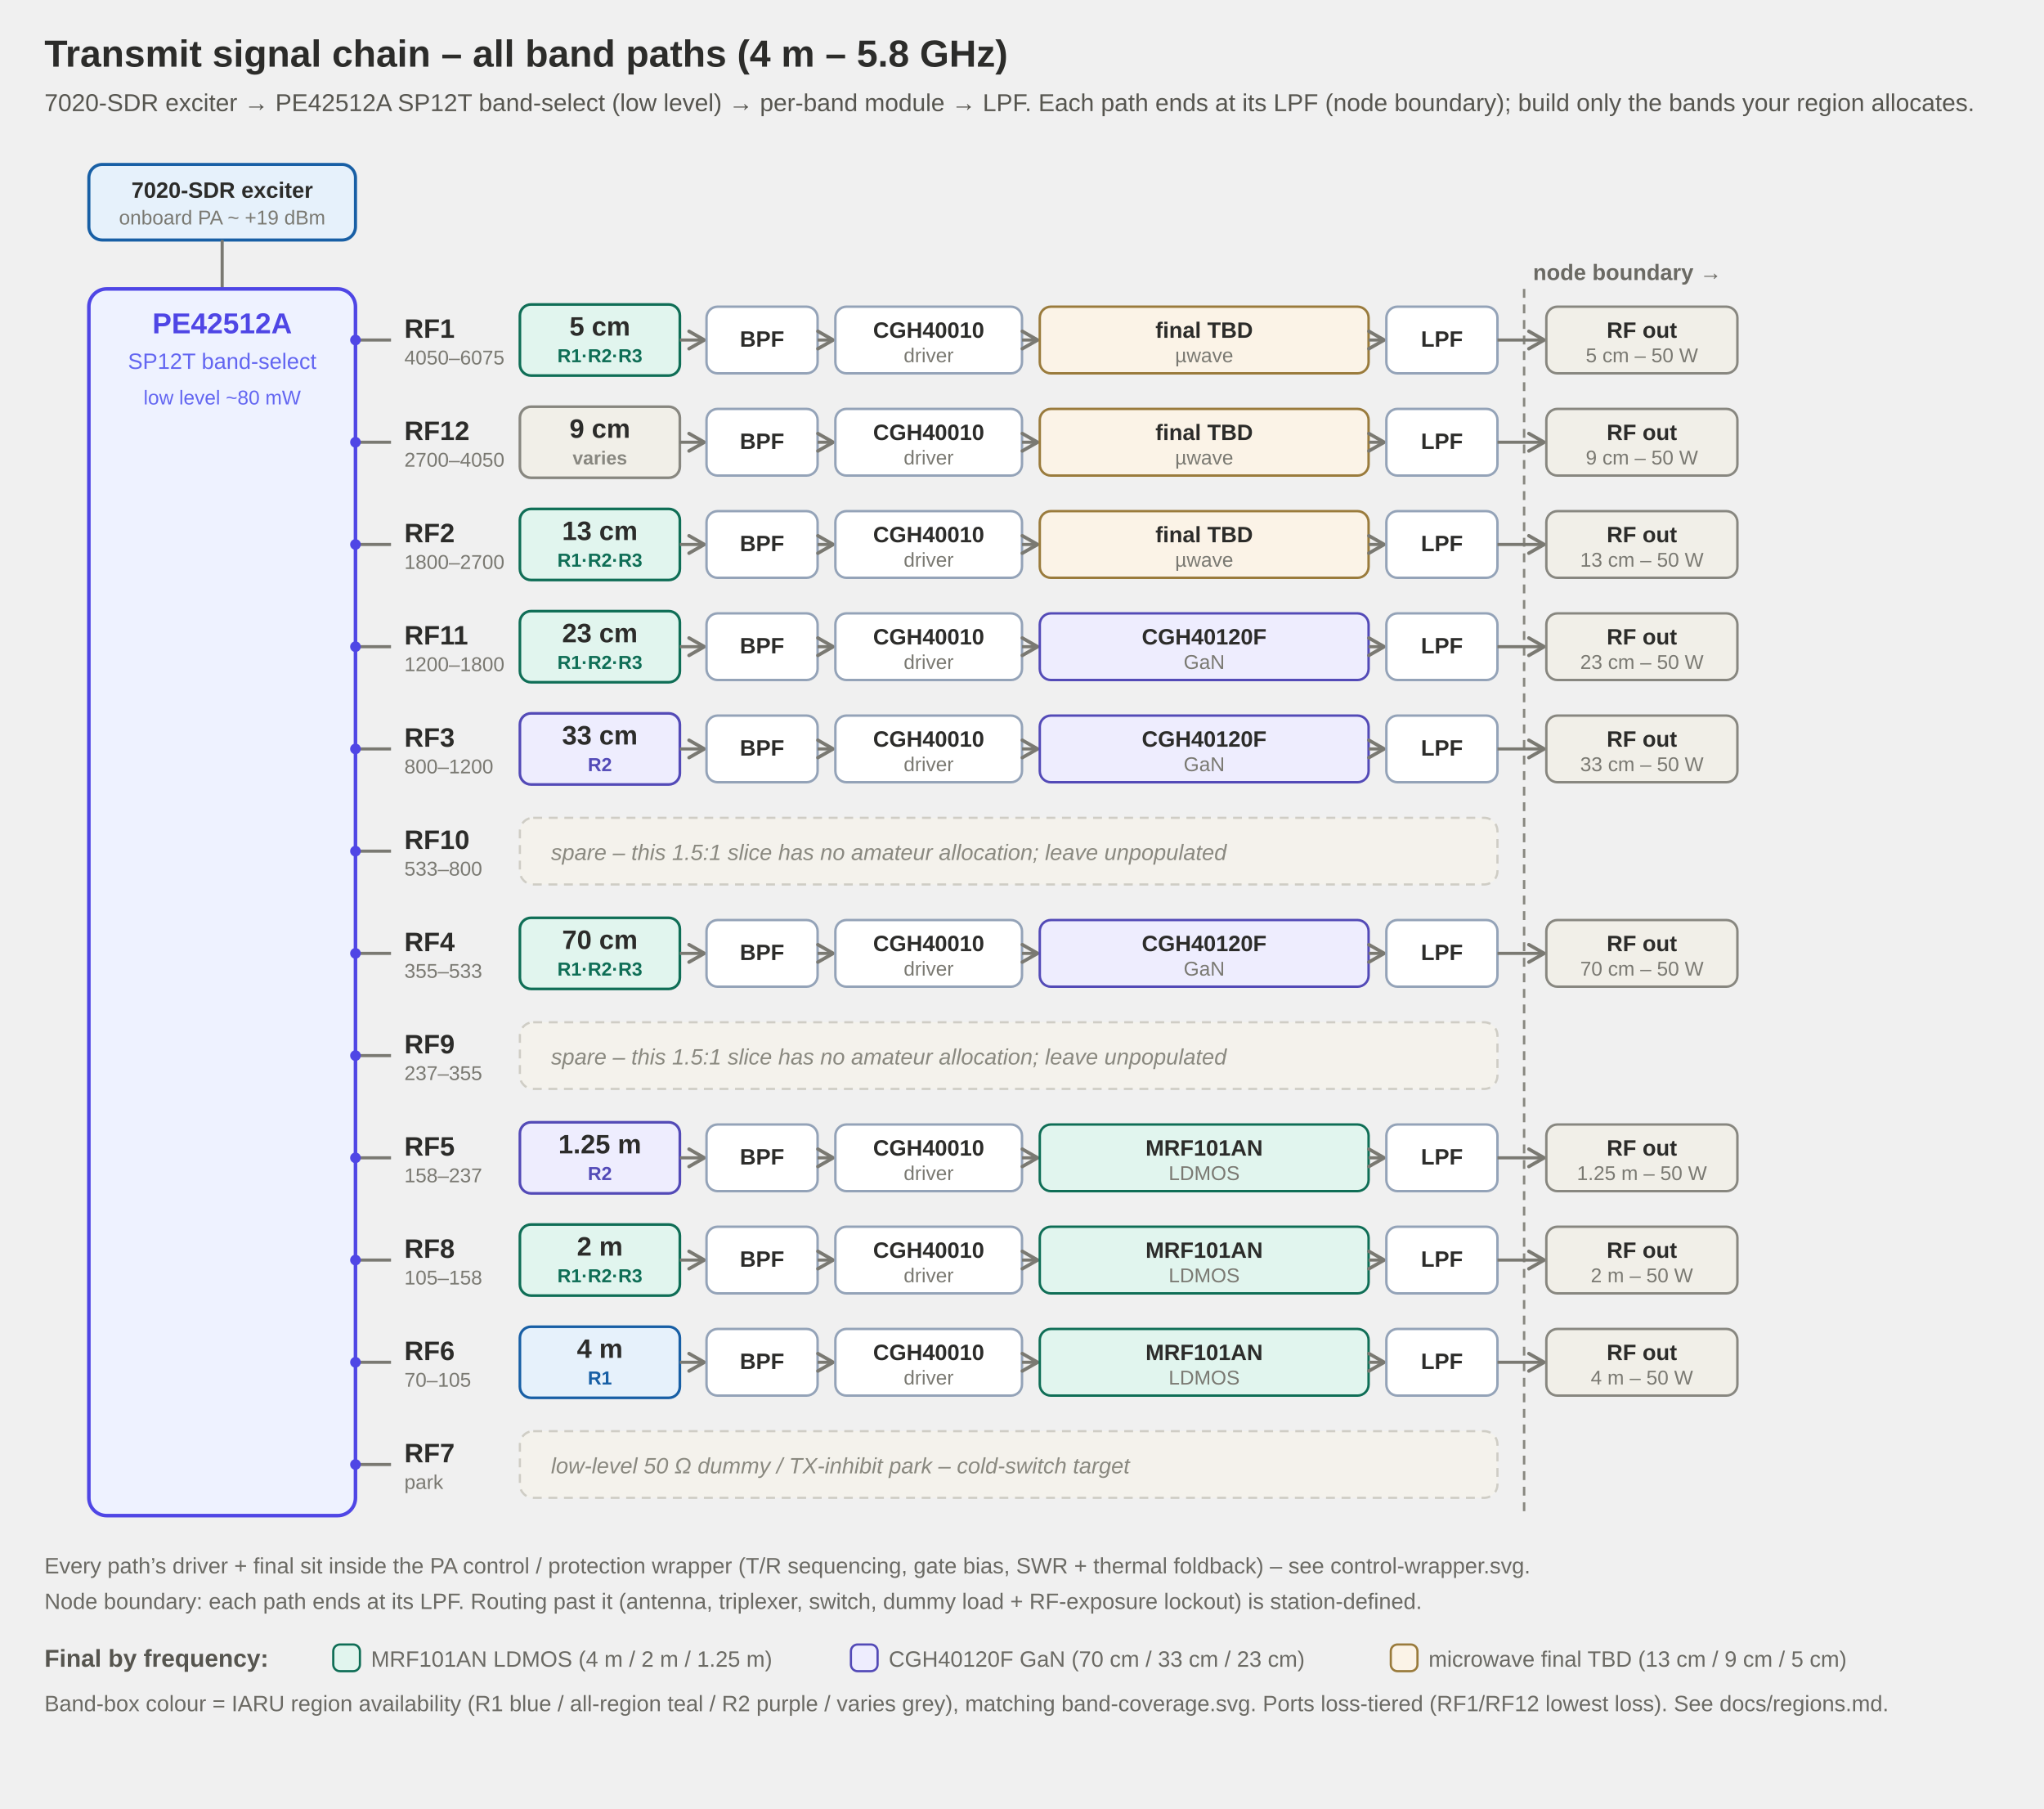
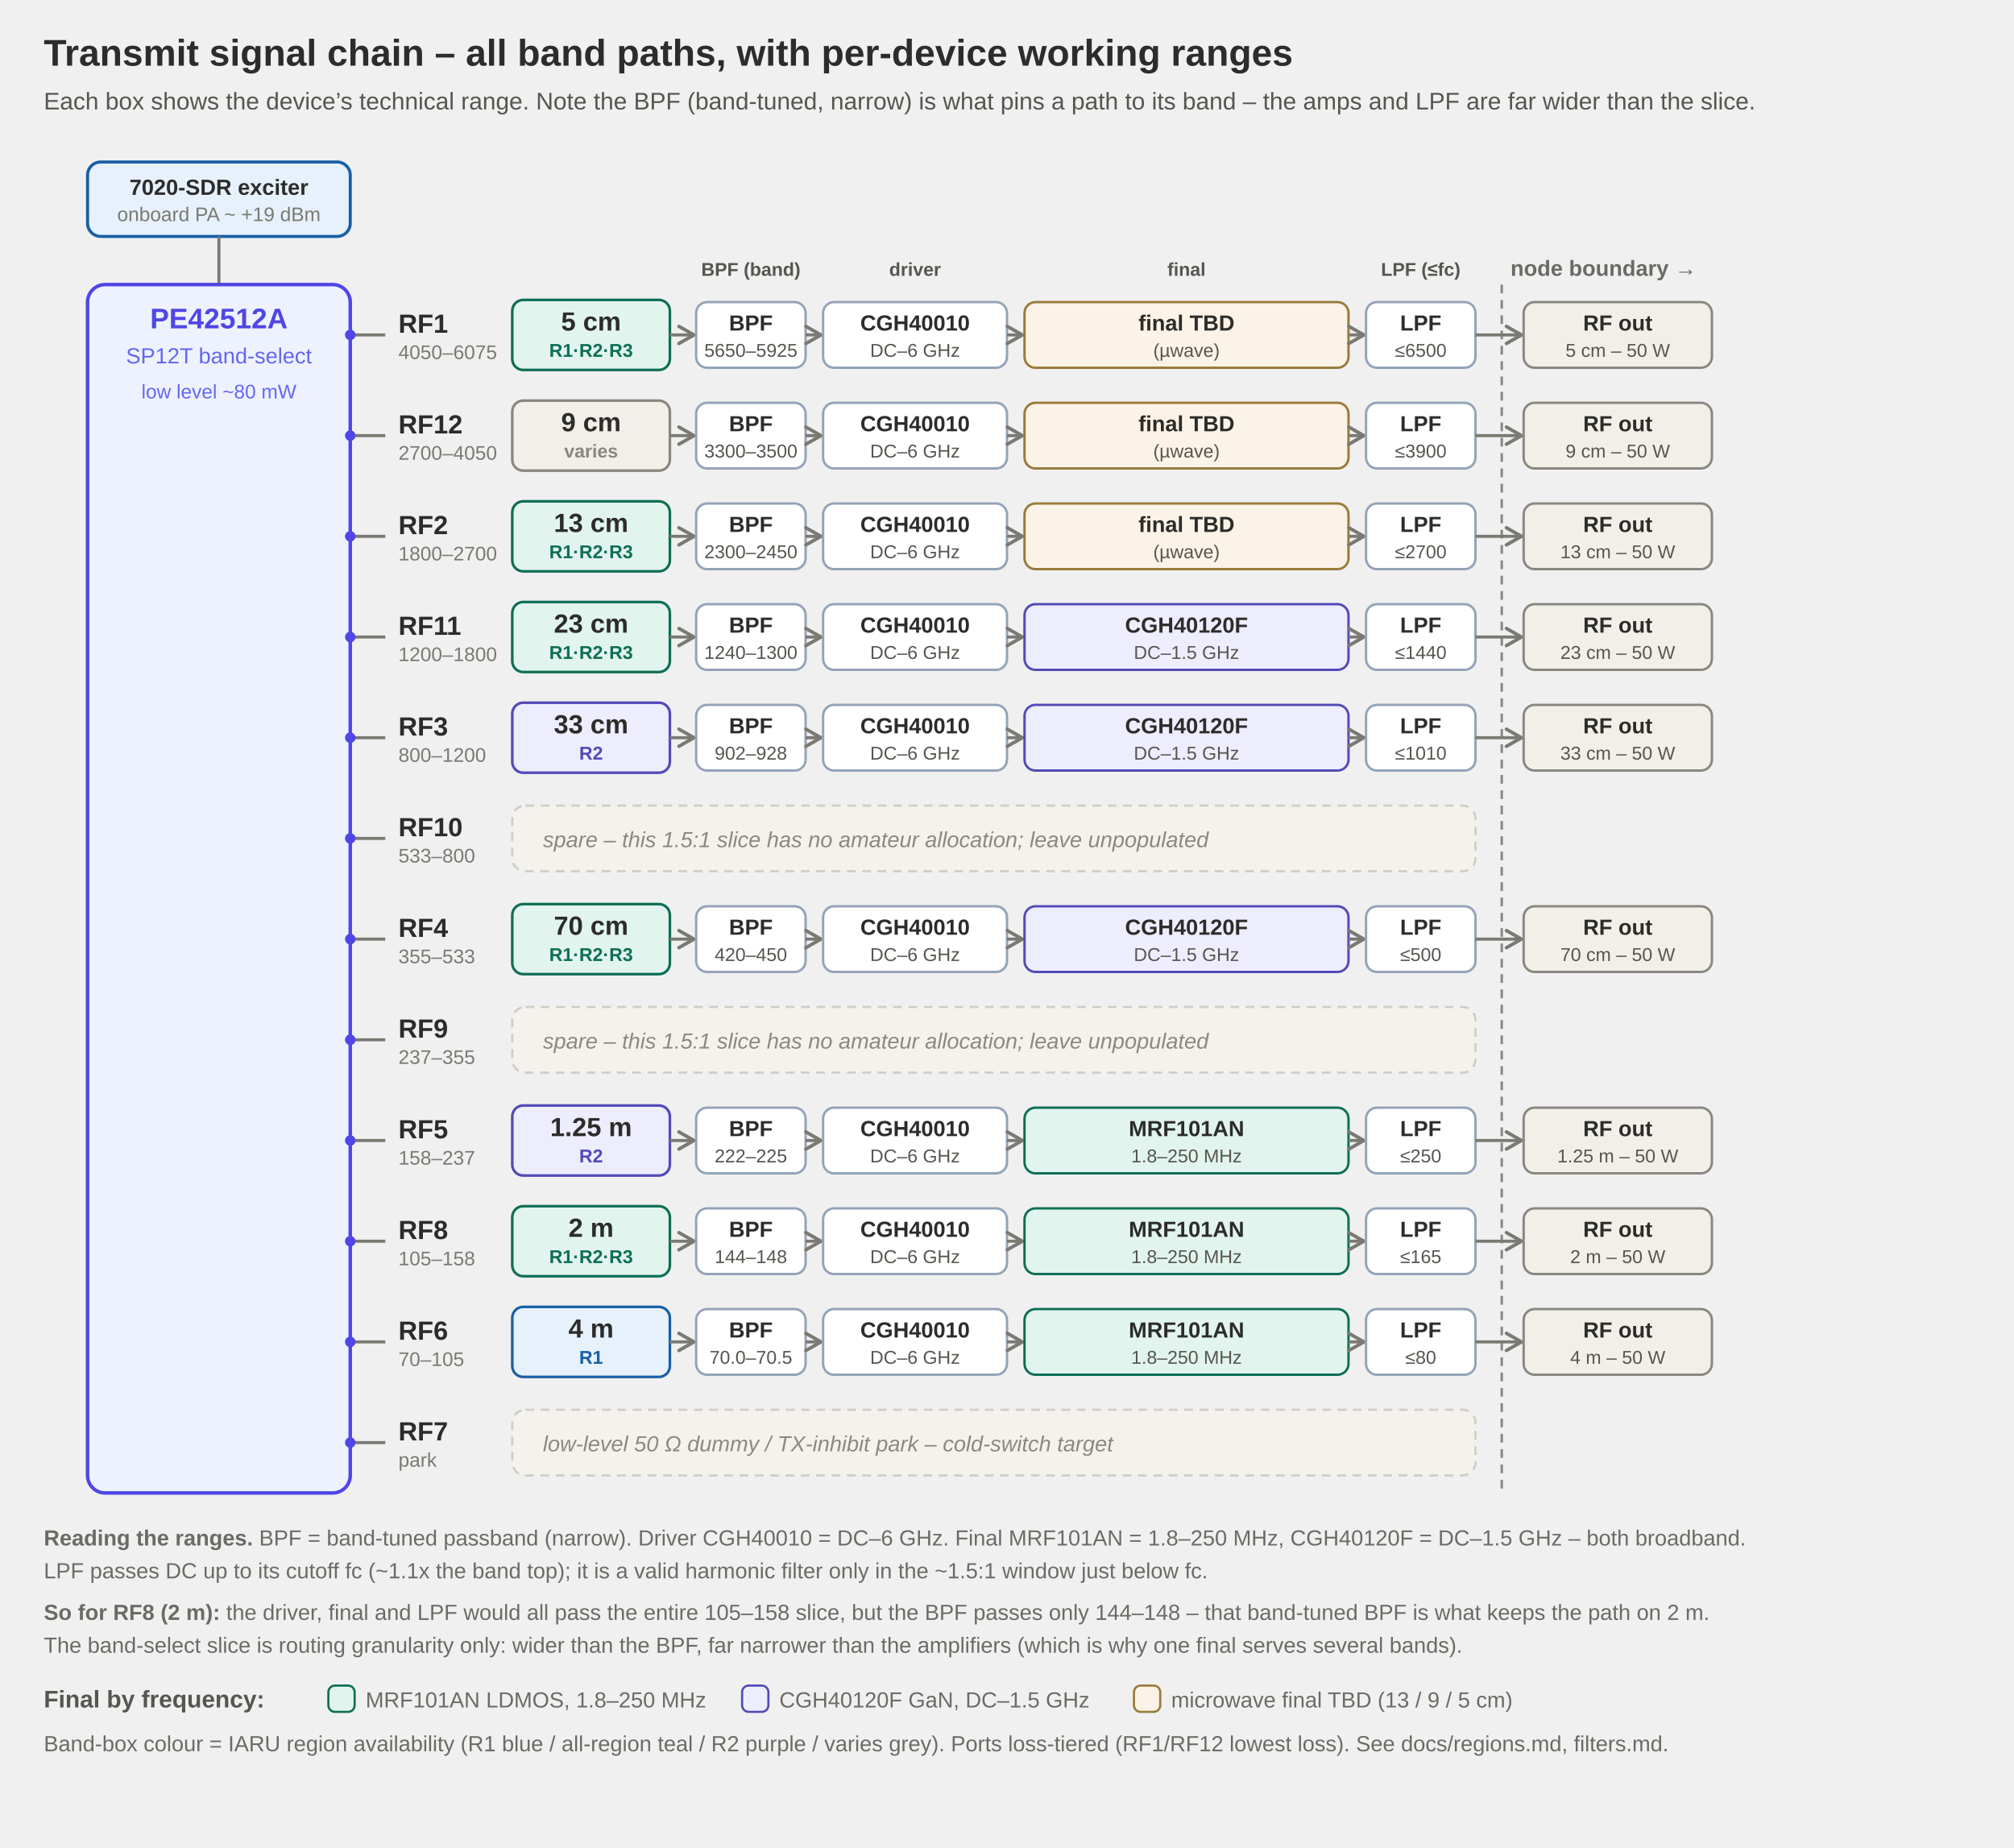
- <svg xmlns="http://www.w3.org/2000/svg" width="920" viewBox="0 0 920 814" role="img">
+ <svg xmlns="http://www.w3.org/2000/svg" width="920" viewBox="0 0 920 844" role="img">
  <defs>
    <marker id="ar" viewBox="0 0 10 10" refX="8" refY="5" markerWidth="7" markerHeight="7" orient="auto-start-reverse">
      <path d="M1 1L8 5L1 9" fill="none" stroke="#7a7972" stroke-width="1.6" stroke-linecap="round" stroke-linejoin="round" />
    </marker>
  </defs>
-   <style>text{font-family:Arial,Helvetica,sans-serif}.h1{font-size:17px;font-weight:700;fill:#2C2C2A}.h2{font-size:11px;fill:#56554f}.pin{font-size:12px;font-weight:700;fill:#2C2C2A}.sl{font-size:9px;fill:#7a7972}.bn{font-size:12px;font-weight:600;fill:#2C2C2A}.rg{font-size:8.5px;font-weight:600}.modb{font-size:10px;font-weight:600;fill:#2C2C2A}.sp{font-size:10px;fill:#8a8980;font-style:italic}.cap{font-size:10px;fill:#6b6a64}.wire{stroke:#7a7972;stroke-width:1.4;fill:none}.sw{fill:#eef2ff;stroke:#4f46e5;stroke-width:1.6}.nb{stroke:#888780;stroke-width:1.1;stroke-dasharray:4 3;fill:none}</style>
-   <text class="h1" x="20" y="30">Transmit signal chain – all band paths (4 m – 5.8 GHz)</text>
-   <text class="h2" x="20" y="50">7020-SDR exciter → PE42512A SP12T band-select (low level) → per-band module → LPF. Each path ends at its LPF (node boundary); build only the bands your region allocates.</text>
+   <style>text{font-family:Arial,Helvetica,sans-serif}.h1{font-size:17px;font-weight:700;fill:#2C2C2A}.h2{font-size:11px;fill:#56554f}.pin{font-size:12px;font-weight:700;fill:#2C2C2A}.sl{font-size:9px;fill:#7a7972}.bn{font-size:12px;font-weight:600;fill:#2C2C2A}.rg{font-size:8.5px;font-weight:600}.modb{font-size:10px;font-weight:600;fill:#2C2C2A}.rng{font-size:8.5px;fill:#56554f}.sp{font-size:10px;fill:#8a8980;font-style:italic}.cap{font-size:10px;fill:#6b6a64}.wire{stroke:#7a7972;stroke-width:1.4;fill:none}.sw{fill:#eef2ff;stroke:#4f46e5;stroke-width:1.6}.nb{stroke:#888780;stroke-width:1.1;stroke-dasharray:4 3;fill:none}</style>
+   <text class="h1" x="20" y="30">Transmit signal chain – all band paths, with per-device working ranges</text>
+   <text class="h2" x="20" y="50">Each box shows the device’s technical range. Note the BPF (band-tuned, narrow) is what pins a path to its band – the amps and LPF are far wider than the slice.</text>
  <rect x="40" y="74" width="120" height="34" rx="6" fill="#E6F1FB" stroke="#185FA5" stroke-width="1.4" />
  <text class="modb" x="100" y="89" text-anchor="middle">7020-SDR exciter</text>
  <text class="sl" x="100" y="101" text-anchor="middle">onboard PA ~ +19 dBm</text>
  <line class="wire" x1="100" y1="108" x2="100" y2="130" />
  <rect class="sw" x="40" y="130" width="120" height="552" rx="8" />
  <text x="100" y="150" text-anchor="middle" font-size="13" font-weight="700" fill="#4f46e5">PE42512A</text>
  <text x="100" y="166" text-anchor="middle" font-size="10" fill="#6366f1">SP12T band-select</text>
  <text x="100" y="182" text-anchor="middle" font-size="9" fill="#6366f1">low level ~80 mW</text>
  <line class="nb" x1="686" y1="130" x2="686" y2="682" />
  <line class="wire" x1="160" y1="153" x2="176" y2="153" />
  <circle cx="160" cy="153" r="2.4" fill="#4f46e5" />
  <text class="pin" x="182" y="152">RF1</text>
  <text class="sl" x="182" y="164">4050–6075</text>
  <rect x="234" y="137" width="72" height="32" rx="5" fill="#E1F5EE" stroke="#0F6E56" stroke-width="1.2" />
  <text class="bn" x="270" y="151" text-anchor="middle">5 cm</text>
  <text class="rg" x="270" y="163" text-anchor="middle" fill="#0F6E56">R1·R2·R3</text>
  <line class="wire" x1="306" y1="153" x2="317" y2="153" marker-end="url(#ar)" />
  <rect x="318" y="138" width="50" height="30" rx="5" fill="#ffffff" stroke="#94a3b8" stroke-width="1.1" />
-   <text class="modb" x="343" y="156" text-anchor="middle">BPF</text>
+   <text class="modb" x="343" y="151" text-anchor="middle">BPF</text>
+   <text class="rng" x="343" y="163" text-anchor="middle">5650–5925</text>
  <line class="wire" x1="368" y1="153" x2="375" y2="153" marker-end="url(#ar)" />
  <rect x="376" y="138" width="84" height="30" rx="5" fill="#ffffff" stroke="#94a3b8" stroke-width="1.1" />
-   <text class="modb" x="418" y="152" text-anchor="middle">CGH40010</text>
-   <text class="sl" x="418" y="163" text-anchor="middle">driver</text>
+   <text class="modb" x="418" y="151" text-anchor="middle">CGH40010</text>
+   <text class="rng" x="418" y="163" text-anchor="middle">DC–6 GHz</text>
  <line class="wire" x1="460" y1="153" x2="467" y2="153" marker-end="url(#ar)" />
  <rect x="468" y="138" width="148" height="30" rx="5" fill="#FBF3E7" stroke="#9a7b3c" stroke-width="1.1" />
-   <text class="modb" x="542" y="152" text-anchor="middle">final TBD</text>
-   <text class="sl" x="542" y="163" text-anchor="middle">µwave</text>
+   <text class="modb" x="542" y="151" text-anchor="middle">final TBD</text>
+   <text class="rng" x="542" y="163" text-anchor="middle">(µwave)</text>
  <line class="wire" x1="616" y1="153" x2="623" y2="153" marker-end="url(#ar)" />
  <rect x="624" y="138" width="50" height="30" rx="5" fill="#ffffff" stroke="#94a3b8" stroke-width="1.1" />
-   <text class="modb" x="649" y="156" text-anchor="middle">LPF</text>
+   <text class="modb" x="649" y="151" text-anchor="middle">LPF</text>
+   <text class="rng" x="649" y="163" text-anchor="middle">≤6500</text>
  <line class="wire" x1="674" y1="153" x2="695" y2="153" marker-end="url(#ar)" />
  <rect x="696" y="138" width="86" height="30" rx="5" fill="#F1EFE8" stroke="#888780" stroke-width="1.1" />
-   <text class="modb" x="739" y="152" text-anchor="middle">RF out</text>
-   <text class="sl" x="739" y="163" text-anchor="middle">5 cm – 50 W</text>
+   <text class="modb" x="739" y="151" text-anchor="middle">RF out</text>
+   <text class="rng" x="739" y="163" text-anchor="middle">5 cm – 50 W</text>
  <line class="wire" x1="160" y1="199" x2="176" y2="199" />
  <circle cx="160" cy="199" r="2.4" fill="#4f46e5" />
  <text class="pin" x="182" y="198">RF12</text>
  <text class="sl" x="182" y="210">2700–4050</text>
  <rect x="234" y="183" width="72" height="32" rx="5" fill="#F1EFE8" stroke="#888780" stroke-width="1.2" />
  <text class="bn" x="270" y="197" text-anchor="middle">9 cm</text>
  <text class="rg" x="270" y="209" text-anchor="middle" fill="#888780">varies</text>
  <line class="wire" x1="306" y1="199" x2="317" y2="199" marker-end="url(#ar)" />
  <rect x="318" y="184" width="50" height="30" rx="5" fill="#ffffff" stroke="#94a3b8" stroke-width="1.1" />
-   <text class="modb" x="343" y="202" text-anchor="middle">BPF</text>
+   <text class="modb" x="343" y="197" text-anchor="middle">BPF</text>
+   <text class="rng" x="343" y="209" text-anchor="middle">3300–3500</text>
  <line class="wire" x1="368" y1="199" x2="375" y2="199" marker-end="url(#ar)" />
  <rect x="376" y="184" width="84" height="30" rx="5" fill="#ffffff" stroke="#94a3b8" stroke-width="1.1" />
-   <text class="modb" x="418" y="198" text-anchor="middle">CGH40010</text>
-   <text class="sl" x="418" y="209" text-anchor="middle">driver</text>
+   <text class="modb" x="418" y="197" text-anchor="middle">CGH40010</text>
+   <text class="rng" x="418" y="209" text-anchor="middle">DC–6 GHz</text>
  <line class="wire" x1="460" y1="199" x2="467" y2="199" marker-end="url(#ar)" />
  <rect x="468" y="184" width="148" height="30" rx="5" fill="#FBF3E7" stroke="#9a7b3c" stroke-width="1.1" />
-   <text class="modb" x="542" y="198" text-anchor="middle">final TBD</text>
-   <text class="sl" x="542" y="209" text-anchor="middle">µwave</text>
+   <text class="modb" x="542" y="197" text-anchor="middle">final TBD</text>
+   <text class="rng" x="542" y="209" text-anchor="middle">(µwave)</text>
  <line class="wire" x1="616" y1="199" x2="623" y2="199" marker-end="url(#ar)" />
  <rect x="624" y="184" width="50" height="30" rx="5" fill="#ffffff" stroke="#94a3b8" stroke-width="1.1" />
-   <text class="modb" x="649" y="202" text-anchor="middle">LPF</text>
+   <text class="modb" x="649" y="197" text-anchor="middle">LPF</text>
+   <text class="rng" x="649" y="209" text-anchor="middle">≤3900</text>
  <line class="wire" x1="674" y1="199" x2="695" y2="199" marker-end="url(#ar)" />
  <rect x="696" y="184" width="86" height="30" rx="5" fill="#F1EFE8" stroke="#888780" stroke-width="1.1" />
-   <text class="modb" x="739" y="198" text-anchor="middle">RF out</text>
-   <text class="sl" x="739" y="209" text-anchor="middle">9 cm – 50 W</text>
+   <text class="modb" x="739" y="197" text-anchor="middle">RF out</text>
+   <text class="rng" x="739" y="209" text-anchor="middle">9 cm – 50 W</text>
  <line class="wire" x1="160" y1="245" x2="176" y2="245" />
  <circle cx="160" cy="245" r="2.4" fill="#4f46e5" />
  <text class="pin" x="182" y="244">RF2</text>
  <text class="sl" x="182" y="256">1800–2700</text>
  <rect x="234" y="229" width="72" height="32" rx="5" fill="#E1F5EE" stroke="#0F6E56" stroke-width="1.2" />
  <text class="bn" x="270" y="243" text-anchor="middle">13 cm</text>
  <text class="rg" x="270" y="255" text-anchor="middle" fill="#0F6E56">R1·R2·R3</text>
  <line class="wire" x1="306" y1="245" x2="317" y2="245" marker-end="url(#ar)" />
  <rect x="318" y="230" width="50" height="30" rx="5" fill="#ffffff" stroke="#94a3b8" stroke-width="1.1" />
-   <text class="modb" x="343" y="248" text-anchor="middle">BPF</text>
+   <text class="modb" x="343" y="243" text-anchor="middle">BPF</text>
+   <text class="rng" x="343" y="255" text-anchor="middle">2300–2450</text>
  <line class="wire" x1="368" y1="245" x2="375" y2="245" marker-end="url(#ar)" />
  <rect x="376" y="230" width="84" height="30" rx="5" fill="#ffffff" stroke="#94a3b8" stroke-width="1.1" />
-   <text class="modb" x="418" y="244" text-anchor="middle">CGH40010</text>
-   <text class="sl" x="418" y="255" text-anchor="middle">driver</text>
+   <text class="modb" x="418" y="243" text-anchor="middle">CGH40010</text>
+   <text class="rng" x="418" y="255" text-anchor="middle">DC–6 GHz</text>
  <line class="wire" x1="460" y1="245" x2="467" y2="245" marker-end="url(#ar)" />
  <rect x="468" y="230" width="148" height="30" rx="5" fill="#FBF3E7" stroke="#9a7b3c" stroke-width="1.1" />
-   <text class="modb" x="542" y="244" text-anchor="middle">final TBD</text>
-   <text class="sl" x="542" y="255" text-anchor="middle">µwave</text>
+   <text class="modb" x="542" y="243" text-anchor="middle">final TBD</text>
+   <text class="rng" x="542" y="255" text-anchor="middle">(µwave)</text>
  <line class="wire" x1="616" y1="245" x2="623" y2="245" marker-end="url(#ar)" />
  <rect x="624" y="230" width="50" height="30" rx="5" fill="#ffffff" stroke="#94a3b8" stroke-width="1.1" />
-   <text class="modb" x="649" y="248" text-anchor="middle">LPF</text>
+   <text class="modb" x="649" y="243" text-anchor="middle">LPF</text>
+   <text class="rng" x="649" y="255" text-anchor="middle">≤2700</text>
  <line class="wire" x1="674" y1="245" x2="695" y2="245" marker-end="url(#ar)" />
  <rect x="696" y="230" width="86" height="30" rx="5" fill="#F1EFE8" stroke="#888780" stroke-width="1.1" />
-   <text class="modb" x="739" y="244" text-anchor="middle">RF out</text>
-   <text class="sl" x="739" y="255" text-anchor="middle">13 cm – 50 W</text>
+   <text class="modb" x="739" y="243" text-anchor="middle">RF out</text>
+   <text class="rng" x="739" y="255" text-anchor="middle">13 cm – 50 W</text>
  <line class="wire" x1="160" y1="291" x2="176" y2="291" />
  <circle cx="160" cy="291" r="2.4" fill="#4f46e5" />
  <text class="pin" x="182" y="290">RF11</text>
  <text class="sl" x="182" y="302">1200–1800</text>
  <rect x="234" y="275" width="72" height="32" rx="5" fill="#E1F5EE" stroke="#0F6E56" stroke-width="1.2" />
  <text class="bn" x="270" y="289" text-anchor="middle">23 cm</text>
  <text class="rg" x="270" y="301" text-anchor="middle" fill="#0F6E56">R1·R2·R3</text>
  <line class="wire" x1="306" y1="291" x2="317" y2="291" marker-end="url(#ar)" />
  <rect x="318" y="276" width="50" height="30" rx="5" fill="#ffffff" stroke="#94a3b8" stroke-width="1.1" />
-   <text class="modb" x="343" y="294" text-anchor="middle">BPF</text>
+   <text class="modb" x="343" y="289" text-anchor="middle">BPF</text>
+   <text class="rng" x="343" y="301" text-anchor="middle">1240–1300</text>
  <line class="wire" x1="368" y1="291" x2="375" y2="291" marker-end="url(#ar)" />
  <rect x="376" y="276" width="84" height="30" rx="5" fill="#ffffff" stroke="#94a3b8" stroke-width="1.1" />
-   <text class="modb" x="418" y="290" text-anchor="middle">CGH40010</text>
-   <text class="sl" x="418" y="301" text-anchor="middle">driver</text>
+   <text class="modb" x="418" y="289" text-anchor="middle">CGH40010</text>
+   <text class="rng" x="418" y="301" text-anchor="middle">DC–6 GHz</text>
  <line class="wire" x1="460" y1="291" x2="467" y2="291" marker-end="url(#ar)" />
  <rect x="468" y="276" width="148" height="30" rx="5" fill="#EEEDFE" stroke="#534AB7" stroke-width="1.1" />
-   <text class="modb" x="542" y="290" text-anchor="middle">CGH40120F</text>
-   <text class="sl" x="542" y="301" text-anchor="middle">GaN</text>
+   <text class="modb" x="542" y="289" text-anchor="middle">CGH40120F</text>
+   <text class="rng" x="542" y="301" text-anchor="middle">DC–1.5 GHz</text>
  <line class="wire" x1="616" y1="291" x2="623" y2="291" marker-end="url(#ar)" />
  <rect x="624" y="276" width="50" height="30" rx="5" fill="#ffffff" stroke="#94a3b8" stroke-width="1.1" />
-   <text class="modb" x="649" y="294" text-anchor="middle">LPF</text>
+   <text class="modb" x="649" y="289" text-anchor="middle">LPF</text>
+   <text class="rng" x="649" y="301" text-anchor="middle">≤1440</text>
  <line class="wire" x1="674" y1="291" x2="695" y2="291" marker-end="url(#ar)" />
  <rect x="696" y="276" width="86" height="30" rx="5" fill="#F1EFE8" stroke="#888780" stroke-width="1.1" />
-   <text class="modb" x="739" y="290" text-anchor="middle">RF out</text>
-   <text class="sl" x="739" y="301" text-anchor="middle">23 cm – 50 W</text>
+   <text class="modb" x="739" y="289" text-anchor="middle">RF out</text>
+   <text class="rng" x="739" y="301" text-anchor="middle">23 cm – 50 W</text>
  <line class="wire" x1="160" y1="337" x2="176" y2="337" />
  <circle cx="160" cy="337" r="2.4" fill="#4f46e5" />
  <text class="pin" x="182" y="336">RF3</text>
  <text class="sl" x="182" y="348">800–1200</text>
  <rect x="234" y="321" width="72" height="32" rx="5" fill="#EEEDFE" stroke="#534AB7" stroke-width="1.2" />
  <text class="bn" x="270" y="335" text-anchor="middle">33 cm</text>
  <text class="rg" x="270" y="347" text-anchor="middle" fill="#534AB7">R2</text>
  <line class="wire" x1="306" y1="337" x2="317" y2="337" marker-end="url(#ar)" />
  <rect x="318" y="322" width="50" height="30" rx="5" fill="#ffffff" stroke="#94a3b8" stroke-width="1.1" />
-   <text class="modb" x="343" y="340" text-anchor="middle">BPF</text>
+   <text class="modb" x="343" y="335" text-anchor="middle">BPF</text>
+   <text class="rng" x="343" y="347" text-anchor="middle">902–928</text>
  <line class="wire" x1="368" y1="337" x2="375" y2="337" marker-end="url(#ar)" />
  <rect x="376" y="322" width="84" height="30" rx="5" fill="#ffffff" stroke="#94a3b8" stroke-width="1.1" />
-   <text class="modb" x="418" y="336" text-anchor="middle">CGH40010</text>
-   <text class="sl" x="418" y="347" text-anchor="middle">driver</text>
+   <text class="modb" x="418" y="335" text-anchor="middle">CGH40010</text>
+   <text class="rng" x="418" y="347" text-anchor="middle">DC–6 GHz</text>
  <line class="wire" x1="460" y1="337" x2="467" y2="337" marker-end="url(#ar)" />
  <rect x="468" y="322" width="148" height="30" rx="5" fill="#EEEDFE" stroke="#534AB7" stroke-width="1.1" />
-   <text class="modb" x="542" y="336" text-anchor="middle">CGH40120F</text>
-   <text class="sl" x="542" y="347" text-anchor="middle">GaN</text>
+   <text class="modb" x="542" y="335" text-anchor="middle">CGH40120F</text>
+   <text class="rng" x="542" y="347" text-anchor="middle">DC–1.5 GHz</text>
  <line class="wire" x1="616" y1="337" x2="623" y2="337" marker-end="url(#ar)" />
  <rect x="624" y="322" width="50" height="30" rx="5" fill="#ffffff" stroke="#94a3b8" stroke-width="1.1" />
-   <text class="modb" x="649" y="340" text-anchor="middle">LPF</text>
+   <text class="modb" x="649" y="335" text-anchor="middle">LPF</text>
+   <text class="rng" x="649" y="347" text-anchor="middle">≤1010</text>
  <line class="wire" x1="674" y1="337" x2="695" y2="337" marker-end="url(#ar)" />
  <rect x="696" y="322" width="86" height="30" rx="5" fill="#F1EFE8" stroke="#888780" stroke-width="1.1" />
-   <text class="modb" x="739" y="336" text-anchor="middle">RF out</text>
-   <text class="sl" x="739" y="347" text-anchor="middle">33 cm – 50 W</text>
+   <text class="modb" x="739" y="335" text-anchor="middle">RF out</text>
+   <text class="rng" x="739" y="347" text-anchor="middle">33 cm – 50 W</text>
  <line class="wire" x1="160" y1="383" x2="176" y2="383" />
  <circle cx="160" cy="383" r="2.4" fill="#4f46e5" />
  <text class="pin" x="182" y="382">RF10</text>
  <text class="sl" x="182" y="394">533–800</text>
  <rect x="234" y="368" width="440" height="30" rx="6" fill="#F4F2EC" stroke="#cfcdc5" stroke-width="1" stroke-dasharray="4 3" />
  <text class="sp" x="248" y="387">spare – this 1.5:1 slice has no amateur allocation; leave unpopulated</text>
  <line class="wire" x1="160" y1="429" x2="176" y2="429" />
  <circle cx="160" cy="429" r="2.4" fill="#4f46e5" />
  <text class="pin" x="182" y="428">RF4</text>
  <text class="sl" x="182" y="440">355–533</text>
  <rect x="234" y="413" width="72" height="32" rx="5" fill="#E1F5EE" stroke="#0F6E56" stroke-width="1.2" />
  <text class="bn" x="270" y="427" text-anchor="middle">70 cm</text>
  <text class="rg" x="270" y="439" text-anchor="middle" fill="#0F6E56">R1·R2·R3</text>
  <line class="wire" x1="306" y1="429" x2="317" y2="429" marker-end="url(#ar)" />
  <rect x="318" y="414" width="50" height="30" rx="5" fill="#ffffff" stroke="#94a3b8" stroke-width="1.1" />
-   <text class="modb" x="343" y="432" text-anchor="middle">BPF</text>
+   <text class="modb" x="343" y="427" text-anchor="middle">BPF</text>
+   <text class="rng" x="343" y="439" text-anchor="middle">420–450</text>
  <line class="wire" x1="368" y1="429" x2="375" y2="429" marker-end="url(#ar)" />
  <rect x="376" y="414" width="84" height="30" rx="5" fill="#ffffff" stroke="#94a3b8" stroke-width="1.1" />
-   <text class="modb" x="418" y="428" text-anchor="middle">CGH40010</text>
-   <text class="sl" x="418" y="439" text-anchor="middle">driver</text>
+   <text class="modb" x="418" y="427" text-anchor="middle">CGH40010</text>
+   <text class="rng" x="418" y="439" text-anchor="middle">DC–6 GHz</text>
  <line class="wire" x1="460" y1="429" x2="467" y2="429" marker-end="url(#ar)" />
  <rect x="468" y="414" width="148" height="30" rx="5" fill="#EEEDFE" stroke="#534AB7" stroke-width="1.1" />
-   <text class="modb" x="542" y="428" text-anchor="middle">CGH40120F</text>
-   <text class="sl" x="542" y="439" text-anchor="middle">GaN</text>
+   <text class="modb" x="542" y="427" text-anchor="middle">CGH40120F</text>
+   <text class="rng" x="542" y="439" text-anchor="middle">DC–1.5 GHz</text>
  <line class="wire" x1="616" y1="429" x2="623" y2="429" marker-end="url(#ar)" />
  <rect x="624" y="414" width="50" height="30" rx="5" fill="#ffffff" stroke="#94a3b8" stroke-width="1.1" />
-   <text class="modb" x="649" y="432" text-anchor="middle">LPF</text>
+   <text class="modb" x="649" y="427" text-anchor="middle">LPF</text>
+   <text class="rng" x="649" y="439" text-anchor="middle">≤500</text>
  <line class="wire" x1="674" y1="429" x2="695" y2="429" marker-end="url(#ar)" />
  <rect x="696" y="414" width="86" height="30" rx="5" fill="#F1EFE8" stroke="#888780" stroke-width="1.1" />
-   <text class="modb" x="739" y="428" text-anchor="middle">RF out</text>
-   <text class="sl" x="739" y="439" text-anchor="middle">70 cm – 50 W</text>
+   <text class="modb" x="739" y="427" text-anchor="middle">RF out</text>
+   <text class="rng" x="739" y="439" text-anchor="middle">70 cm – 50 W</text>
  <line class="wire" x1="160" y1="475" x2="176" y2="475" />
  <circle cx="160" cy="475" r="2.4" fill="#4f46e5" />
  <text class="pin" x="182" y="474">RF9</text>
  <text class="sl" x="182" y="486">237–355</text>
  <rect x="234" y="460" width="440" height="30" rx="6" fill="#F4F2EC" stroke="#cfcdc5" stroke-width="1" stroke-dasharray="4 3" />
  <text class="sp" x="248" y="479">spare – this 1.5:1 slice has no amateur allocation; leave unpopulated</text>
  <line class="wire" x1="160" y1="521" x2="176" y2="521" />
  <circle cx="160" cy="521" r="2.4" fill="#4f46e5" />
  <text class="pin" x="182" y="520">RF5</text>
  <text class="sl" x="182" y="532">158–237</text>
  <rect x="234" y="505" width="72" height="32" rx="5" fill="#EEEDFE" stroke="#534AB7" stroke-width="1.2" />
  <text class="bn" x="270" y="519" text-anchor="middle">1.25 m</text>
  <text class="rg" x="270" y="531" text-anchor="middle" fill="#534AB7">R2</text>
  <line class="wire" x1="306" y1="521" x2="317" y2="521" marker-end="url(#ar)" />
  <rect x="318" y="506" width="50" height="30" rx="5" fill="#ffffff" stroke="#94a3b8" stroke-width="1.1" />
-   <text class="modb" x="343" y="524" text-anchor="middle">BPF</text>
+   <text class="modb" x="343" y="519" text-anchor="middle">BPF</text>
+   <text class="rng" x="343" y="531" text-anchor="middle">222–225</text>
  <line class="wire" x1="368" y1="521" x2="375" y2="521" marker-end="url(#ar)" />
  <rect x="376" y="506" width="84" height="30" rx="5" fill="#ffffff" stroke="#94a3b8" stroke-width="1.1" />
-   <text class="modb" x="418" y="520" text-anchor="middle">CGH40010</text>
-   <text class="sl" x="418" y="531" text-anchor="middle">driver</text>
+   <text class="modb" x="418" y="519" text-anchor="middle">CGH40010</text>
+   <text class="rng" x="418" y="531" text-anchor="middle">DC–6 GHz</text>
  <line class="wire" x1="460" y1="521" x2="467" y2="521" marker-end="url(#ar)" />
  <rect x="468" y="506" width="148" height="30" rx="5" fill="#E1F5EE" stroke="#0F6E56" stroke-width="1.1" />
-   <text class="modb" x="542" y="520" text-anchor="middle">MRF101AN</text>
-   <text class="sl" x="542" y="531" text-anchor="middle">LDMOS</text>
+   <text class="modb" x="542" y="519" text-anchor="middle">MRF101AN</text>
+   <text class="rng" x="542" y="531" text-anchor="middle">1.8–250 MHz</text>
  <line class="wire" x1="616" y1="521" x2="623" y2="521" marker-end="url(#ar)" />
  <rect x="624" y="506" width="50" height="30" rx="5" fill="#ffffff" stroke="#94a3b8" stroke-width="1.1" />
-   <text class="modb" x="649" y="524" text-anchor="middle">LPF</text>
+   <text class="modb" x="649" y="519" text-anchor="middle">LPF</text>
+   <text class="rng" x="649" y="531" text-anchor="middle">≤250</text>
  <line class="wire" x1="674" y1="521" x2="695" y2="521" marker-end="url(#ar)" />
  <rect x="696" y="506" width="86" height="30" rx="5" fill="#F1EFE8" stroke="#888780" stroke-width="1.1" />
-   <text class="modb" x="739" y="520" text-anchor="middle">RF out</text>
-   <text class="sl" x="739" y="531" text-anchor="middle">1.25 m – 50 W</text>
+   <text class="modb" x="739" y="519" text-anchor="middle">RF out</text>
+   <text class="rng" x="739" y="531" text-anchor="middle">1.25 m – 50 W</text>
  <line class="wire" x1="160" y1="567" x2="176" y2="567" />
  <circle cx="160" cy="567" r="2.4" fill="#4f46e5" />
  <text class="pin" x="182" y="566">RF8</text>
  <text class="sl" x="182" y="578">105–158</text>
  <rect x="234" y="551" width="72" height="32" rx="5" fill="#E1F5EE" stroke="#0F6E56" stroke-width="1.2" />
  <text class="bn" x="270" y="565" text-anchor="middle">2 m</text>
  <text class="rg" x="270" y="577" text-anchor="middle" fill="#0F6E56">R1·R2·R3</text>
  <line class="wire" x1="306" y1="567" x2="317" y2="567" marker-end="url(#ar)" />
  <rect x="318" y="552" width="50" height="30" rx="5" fill="#ffffff" stroke="#94a3b8" stroke-width="1.1" />
-   <text class="modb" x="343" y="570" text-anchor="middle">BPF</text>
+   <text class="modb" x="343" y="565" text-anchor="middle">BPF</text>
+   <text class="rng" x="343" y="577" text-anchor="middle">144–148</text>
  <line class="wire" x1="368" y1="567" x2="375" y2="567" marker-end="url(#ar)" />
  <rect x="376" y="552" width="84" height="30" rx="5" fill="#ffffff" stroke="#94a3b8" stroke-width="1.1" />
-   <text class="modb" x="418" y="566" text-anchor="middle">CGH40010</text>
-   <text class="sl" x="418" y="577" text-anchor="middle">driver</text>
+   <text class="modb" x="418" y="565" text-anchor="middle">CGH40010</text>
+   <text class="rng" x="418" y="577" text-anchor="middle">DC–6 GHz</text>
  <line class="wire" x1="460" y1="567" x2="467" y2="567" marker-end="url(#ar)" />
  <rect x="468" y="552" width="148" height="30" rx="5" fill="#E1F5EE" stroke="#0F6E56" stroke-width="1.1" />
-   <text class="modb" x="542" y="566" text-anchor="middle">MRF101AN</text>
-   <text class="sl" x="542" y="577" text-anchor="middle">LDMOS</text>
+   <text class="modb" x="542" y="565" text-anchor="middle">MRF101AN</text>
+   <text class="rng" x="542" y="577" text-anchor="middle">1.8–250 MHz</text>
  <line class="wire" x1="616" y1="567" x2="623" y2="567" marker-end="url(#ar)" />
  <rect x="624" y="552" width="50" height="30" rx="5" fill="#ffffff" stroke="#94a3b8" stroke-width="1.1" />
-   <text class="modb" x="649" y="570" text-anchor="middle">LPF</text>
+   <text class="modb" x="649" y="565" text-anchor="middle">LPF</text>
+   <text class="rng" x="649" y="577" text-anchor="middle">≤165</text>
  <line class="wire" x1="674" y1="567" x2="695" y2="567" marker-end="url(#ar)" />
  <rect x="696" y="552" width="86" height="30" rx="5" fill="#F1EFE8" stroke="#888780" stroke-width="1.1" />
-   <text class="modb" x="739" y="566" text-anchor="middle">RF out</text>
-   <text class="sl" x="739" y="577" text-anchor="middle">2 m – 50 W</text>
+   <text class="modb" x="739" y="565" text-anchor="middle">RF out</text>
+   <text class="rng" x="739" y="577" text-anchor="middle">2 m – 50 W</text>
  <line class="wire" x1="160" y1="613" x2="176" y2="613" />
  <circle cx="160" cy="613" r="2.4" fill="#4f46e5" />
  <text class="pin" x="182" y="612">RF6</text>
  <text class="sl" x="182" y="624">70–105</text>
  <rect x="234" y="597" width="72" height="32" rx="5" fill="#E6F1FB" stroke="#185FA5" stroke-width="1.2" />
  <text class="bn" x="270" y="611" text-anchor="middle">4 m</text>
  <text class="rg" x="270" y="623" text-anchor="middle" fill="#185FA5">R1</text>
  <line class="wire" x1="306" y1="613" x2="317" y2="613" marker-end="url(#ar)" />
  <rect x="318" y="598" width="50" height="30" rx="5" fill="#ffffff" stroke="#94a3b8" stroke-width="1.1" />
-   <text class="modb" x="343" y="616" text-anchor="middle">BPF</text>
+   <text class="modb" x="343" y="611" text-anchor="middle">BPF</text>
+   <text class="rng" x="343" y="623" text-anchor="middle">70.0–70.5</text>
  <line class="wire" x1="368" y1="613" x2="375" y2="613" marker-end="url(#ar)" />
  <rect x="376" y="598" width="84" height="30" rx="5" fill="#ffffff" stroke="#94a3b8" stroke-width="1.1" />
-   <text class="modb" x="418" y="612" text-anchor="middle">CGH40010</text>
-   <text class="sl" x="418" y="623" text-anchor="middle">driver</text>
+   <text class="modb" x="418" y="611" text-anchor="middle">CGH40010</text>
+   <text class="rng" x="418" y="623" text-anchor="middle">DC–6 GHz</text>
  <line class="wire" x1="460" y1="613" x2="467" y2="613" marker-end="url(#ar)" />
  <rect x="468" y="598" width="148" height="30" rx="5" fill="#E1F5EE" stroke="#0F6E56" stroke-width="1.1" />
-   <text class="modb" x="542" y="612" text-anchor="middle">MRF101AN</text>
-   <text class="sl" x="542" y="623" text-anchor="middle">LDMOS</text>
+   <text class="modb" x="542" y="611" text-anchor="middle">MRF101AN</text>
+   <text class="rng" x="542" y="623" text-anchor="middle">1.8–250 MHz</text>
  <line class="wire" x1="616" y1="613" x2="623" y2="613" marker-end="url(#ar)" />
  <rect x="624" y="598" width="50" height="30" rx="5" fill="#ffffff" stroke="#94a3b8" stroke-width="1.1" />
-   <text class="modb" x="649" y="616" text-anchor="middle">LPF</text>
+   <text class="modb" x="649" y="611" text-anchor="middle">LPF</text>
+   <text class="rng" x="649" y="623" text-anchor="middle">≤80</text>
  <line class="wire" x1="674" y1="613" x2="695" y2="613" marker-end="url(#ar)" />
  <rect x="696" y="598" width="86" height="30" rx="5" fill="#F1EFE8" stroke="#888780" stroke-width="1.1" />
-   <text class="modb" x="739" y="612" text-anchor="middle">RF out</text>
-   <text class="sl" x="739" y="623" text-anchor="middle">4 m – 50 W</text>
+   <text class="modb" x="739" y="611" text-anchor="middle">RF out</text>
+   <text class="rng" x="739" y="623" text-anchor="middle">4 m – 50 W</text>
  <line class="wire" x1="160" y1="659" x2="176" y2="659" />
  <circle cx="160" cy="659" r="2.4" fill="#4f46e5" />
  <text class="pin" x="182" y="658">RF7</text>
  <text class="sl" x="182" y="670">park</text>
  <rect x="234" y="644" width="440" height="30" rx="6" fill="#F4F2EC" stroke="#cfcdc5" stroke-width="1" stroke-dasharray="4 3" />
  <text class="sp" x="248" y="663">low-level 50 Ω dummy / TX-inhibit park – cold-switch target</text>
  <text class="cap" x="690" y="126" font-weight="700" fill="#888780">node boundary →</text>
-   <text class="cap" x="20" y="708">Every path’s driver + final sit inside the PA control / protection wrapper (T/R sequencing, gate bias, SWR + thermal foldback) – see control-wrapper.svg.</text>
-   <text class="cap" x="20" y="724">Node boundary: each path ends at its LPF. Routing past it (antenna, triplexer, switch, dummy load + RF-exposure lockout) is station-defined.</text>
-   <text class="h2" x="20" y="750" font-weight="700">Final by frequency:</text>
-   <rect x="150" y="740" width="12" height="12" rx="3" fill="#E1F5EE" stroke="#0F6E56" stroke-width="1" />
-   <text class="cap" x="167" y="750">MRF101AN LDMOS (4 m / 2 m / 1.25 m)</text>
-   <rect x="383" y="740" width="12" height="12" rx="3" fill="#EEEDFE" stroke="#534AB7" stroke-width="1" />
-   <text class="cap" x="400" y="750">CGH40120F GaN (70 cm / 33 cm / 23 cm)</text>
-   <rect x="626" y="740" width="12" height="12" rx="3" fill="#FBF3E7" stroke="#9a7b3c" stroke-width="1" />
-   <text class="cap" x="643" y="750">microwave final TBD (13 cm / 9 cm / 5 cm)</text>
-   <text class="cap" x="20" y="770">Band-box colour = IARU region availability (R1 blue / all-region teal / R2 purple / varies grey), matching band-coverage.svg. Ports loss-tiered (RF1/RF12 lowest loss). See docs/regions.md.</text>
+   <text class="rng" x="343" y="126" text-anchor="middle" font-weight="700">BPF (band)</text>
+   <text class="rng" x="418" y="126" text-anchor="middle" font-weight="700">driver</text>
+   <text class="rng" x="542" y="126" text-anchor="middle" font-weight="700">final</text>
+   <text class="rng" x="649" y="126" text-anchor="middle" font-weight="700">LPF (≤fc)</text>
+   <text class="cap" x="20" y="706">
+     <tspan font-weight="700">Reading the ranges.</tspan> BPF = band-tuned passband (narrow). Driver CGH40010 = DC–6 GHz. Final MRF101AN = 1.8–250 MHz, CGH40120F = DC–1.5 GHz – both broadband.</text>
+   <text class="cap" x="20" y="721">LPF passes DC up to its cutoff fc (~1.1x the band top); it is a valid harmonic filter only in the ~1.5:1 window just below fc.</text>
+   <text class="cap" x="20" y="740">
+     <tspan font-weight="700">So for RF8 (2 m):</tspan> the driver, final and LPF would all pass the entire 105–158 slice, but the BPF passes only 144–148 – that band-tuned BPF is what keeps the path on 2 m.</text>
+   <text class="cap" x="20" y="755">The band-select slice is routing granularity only: wider than the BPF, far narrower than the amplifiers (which is why one final serves several bands).</text>
+   <text class="h2" x="20" y="780" font-weight="700">Final by frequency:</text>
+   <rect x="150" y="770" width="12" height="12" rx="3" fill="#E1F5EE" stroke="#0F6E56" stroke-width="1" />
+   <text class="cap" x="167" y="780">MRF101AN LDMOS, 1.8–250 MHz</text>
+   <rect x="339" y="770" width="12" height="12" rx="3" fill="#EEEDFE" stroke="#534AB7" stroke-width="1" />
+   <text class="cap" x="356" y="780">CGH40120F GaN, DC–1.5 GHz</text>
+   <rect x="518" y="770" width="12" height="12" rx="3" fill="#FBF3E7" stroke="#9a7b3c" stroke-width="1" />
+   <text class="cap" x="535" y="780">microwave final TBD (13 / 9 / 5 cm)</text>
+   <text class="cap" x="20" y="800">Band-box colour = IARU region availability (R1 blue / all-region teal / R2 purple / varies grey). Ports loss-tiered (RF1/RF12 lowest loss). See docs/regions.md, filters.md.</text>
</svg>
